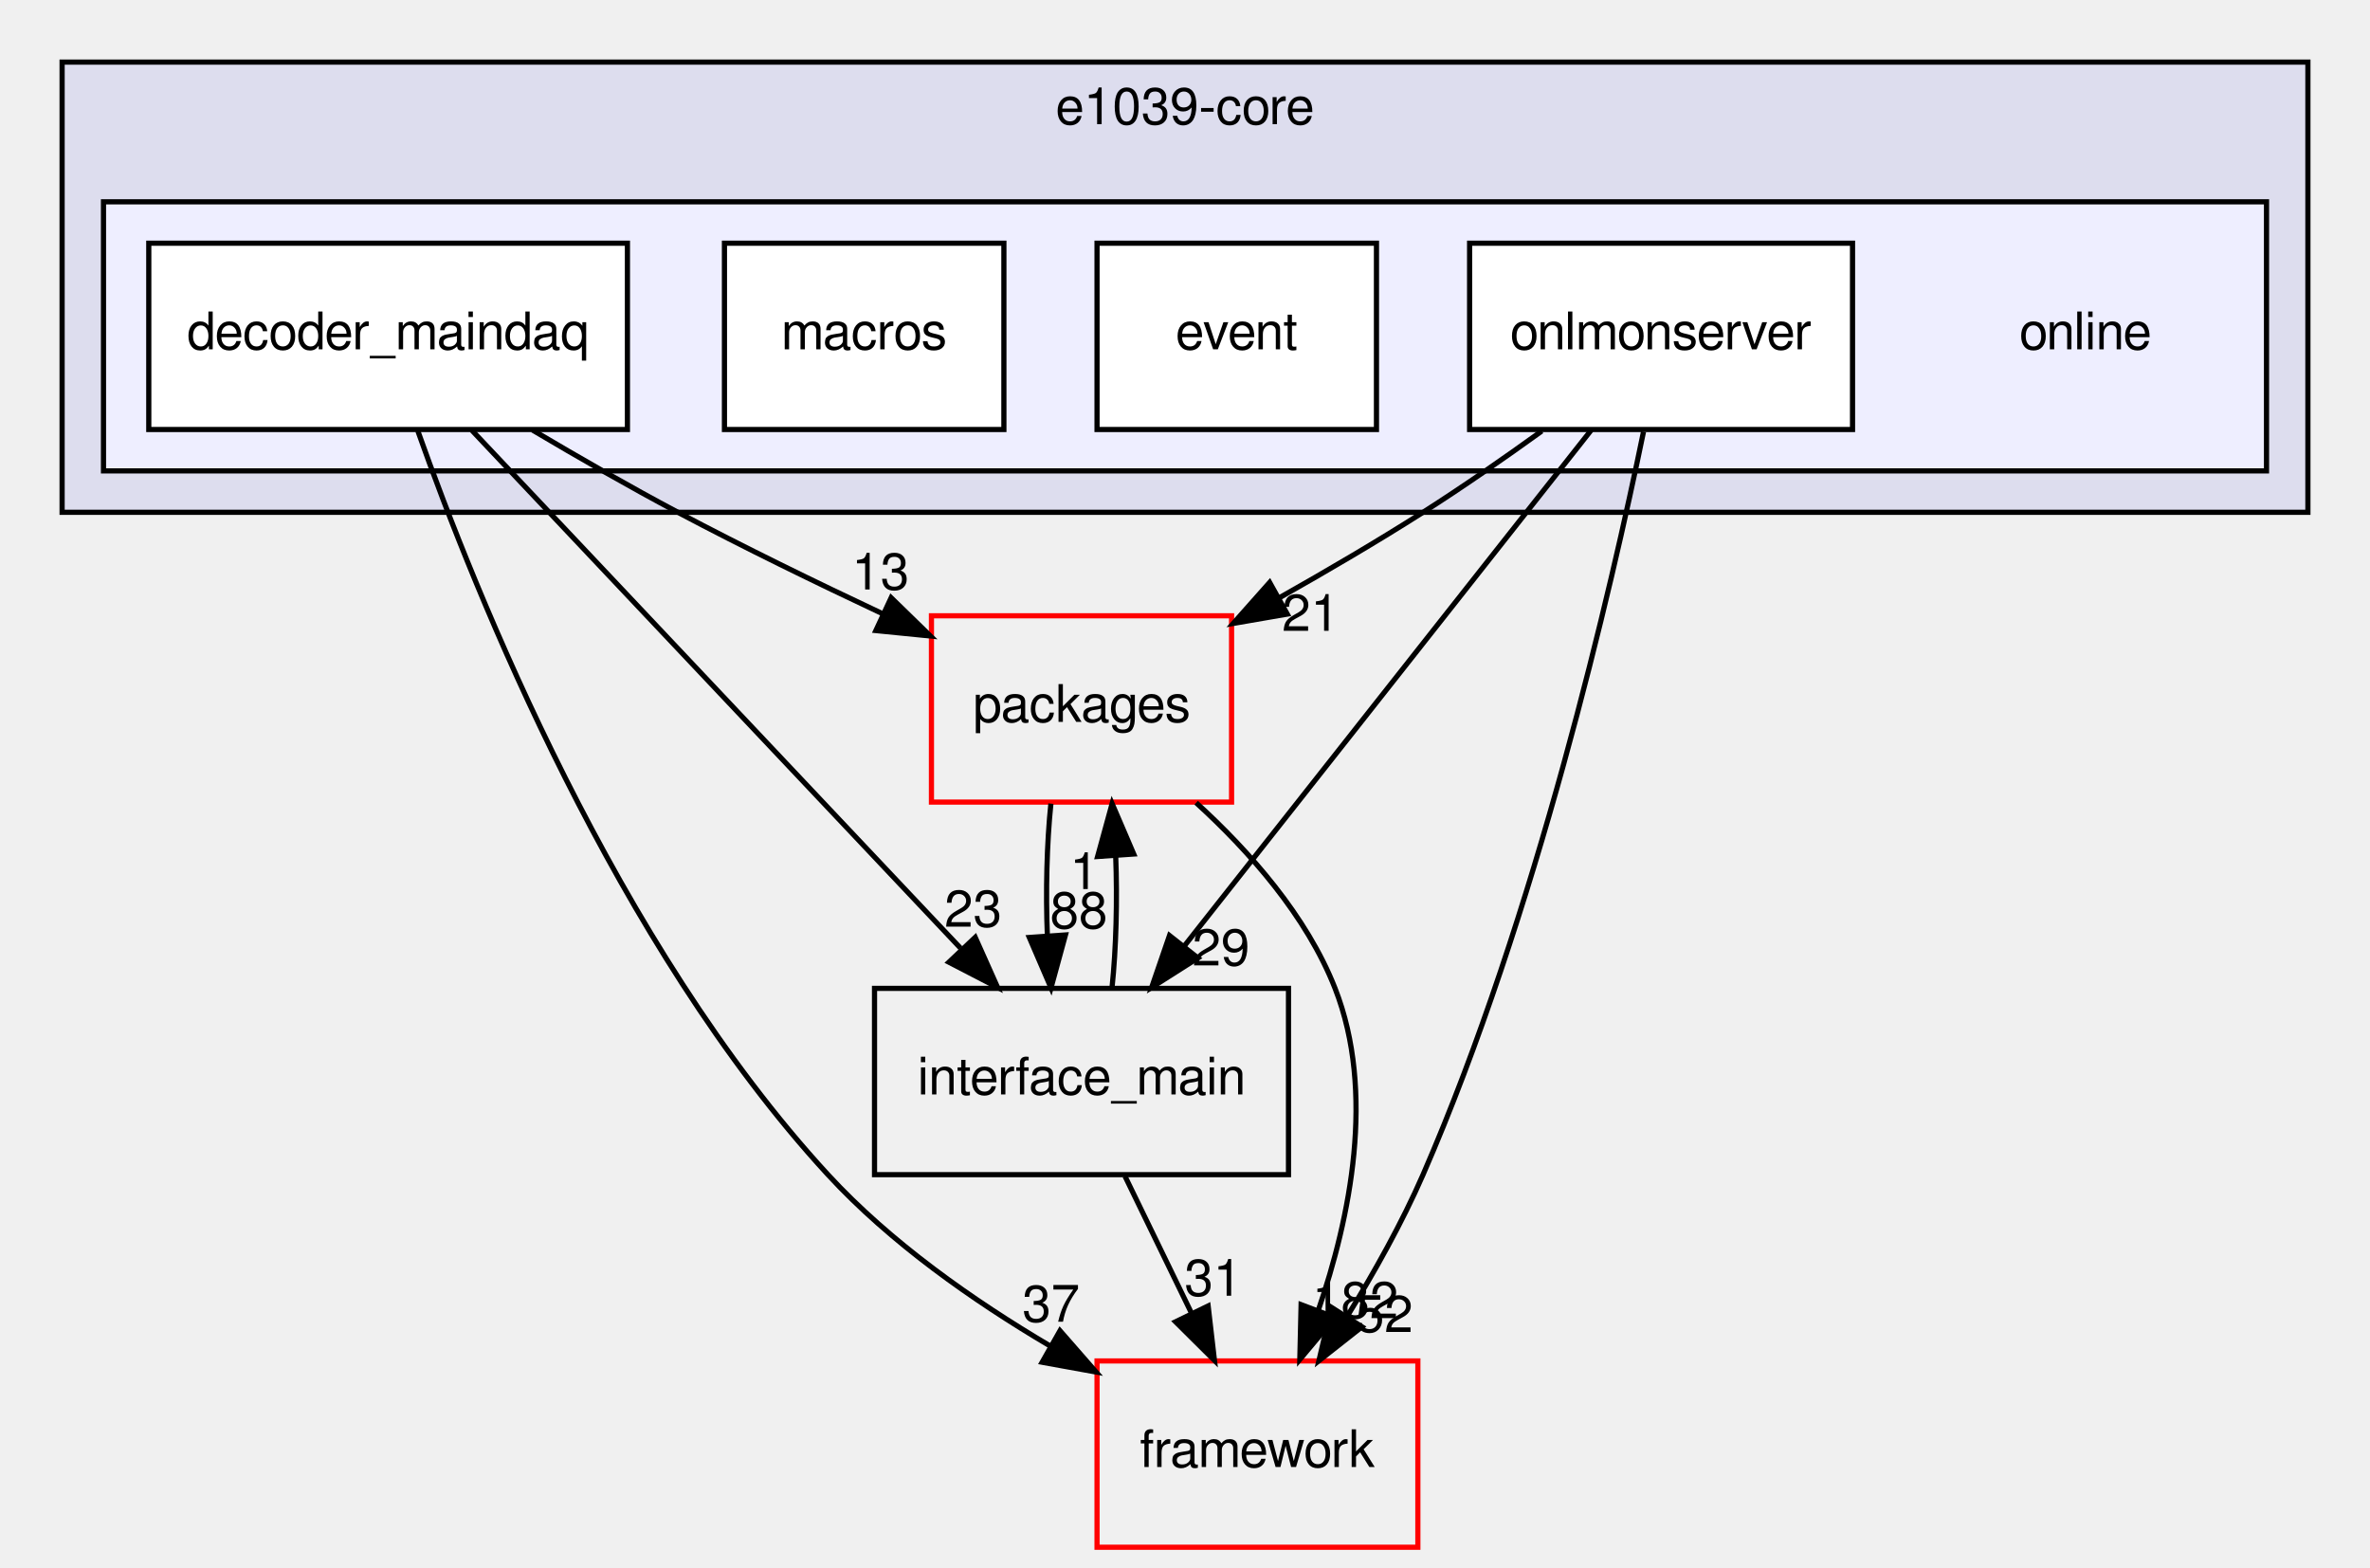
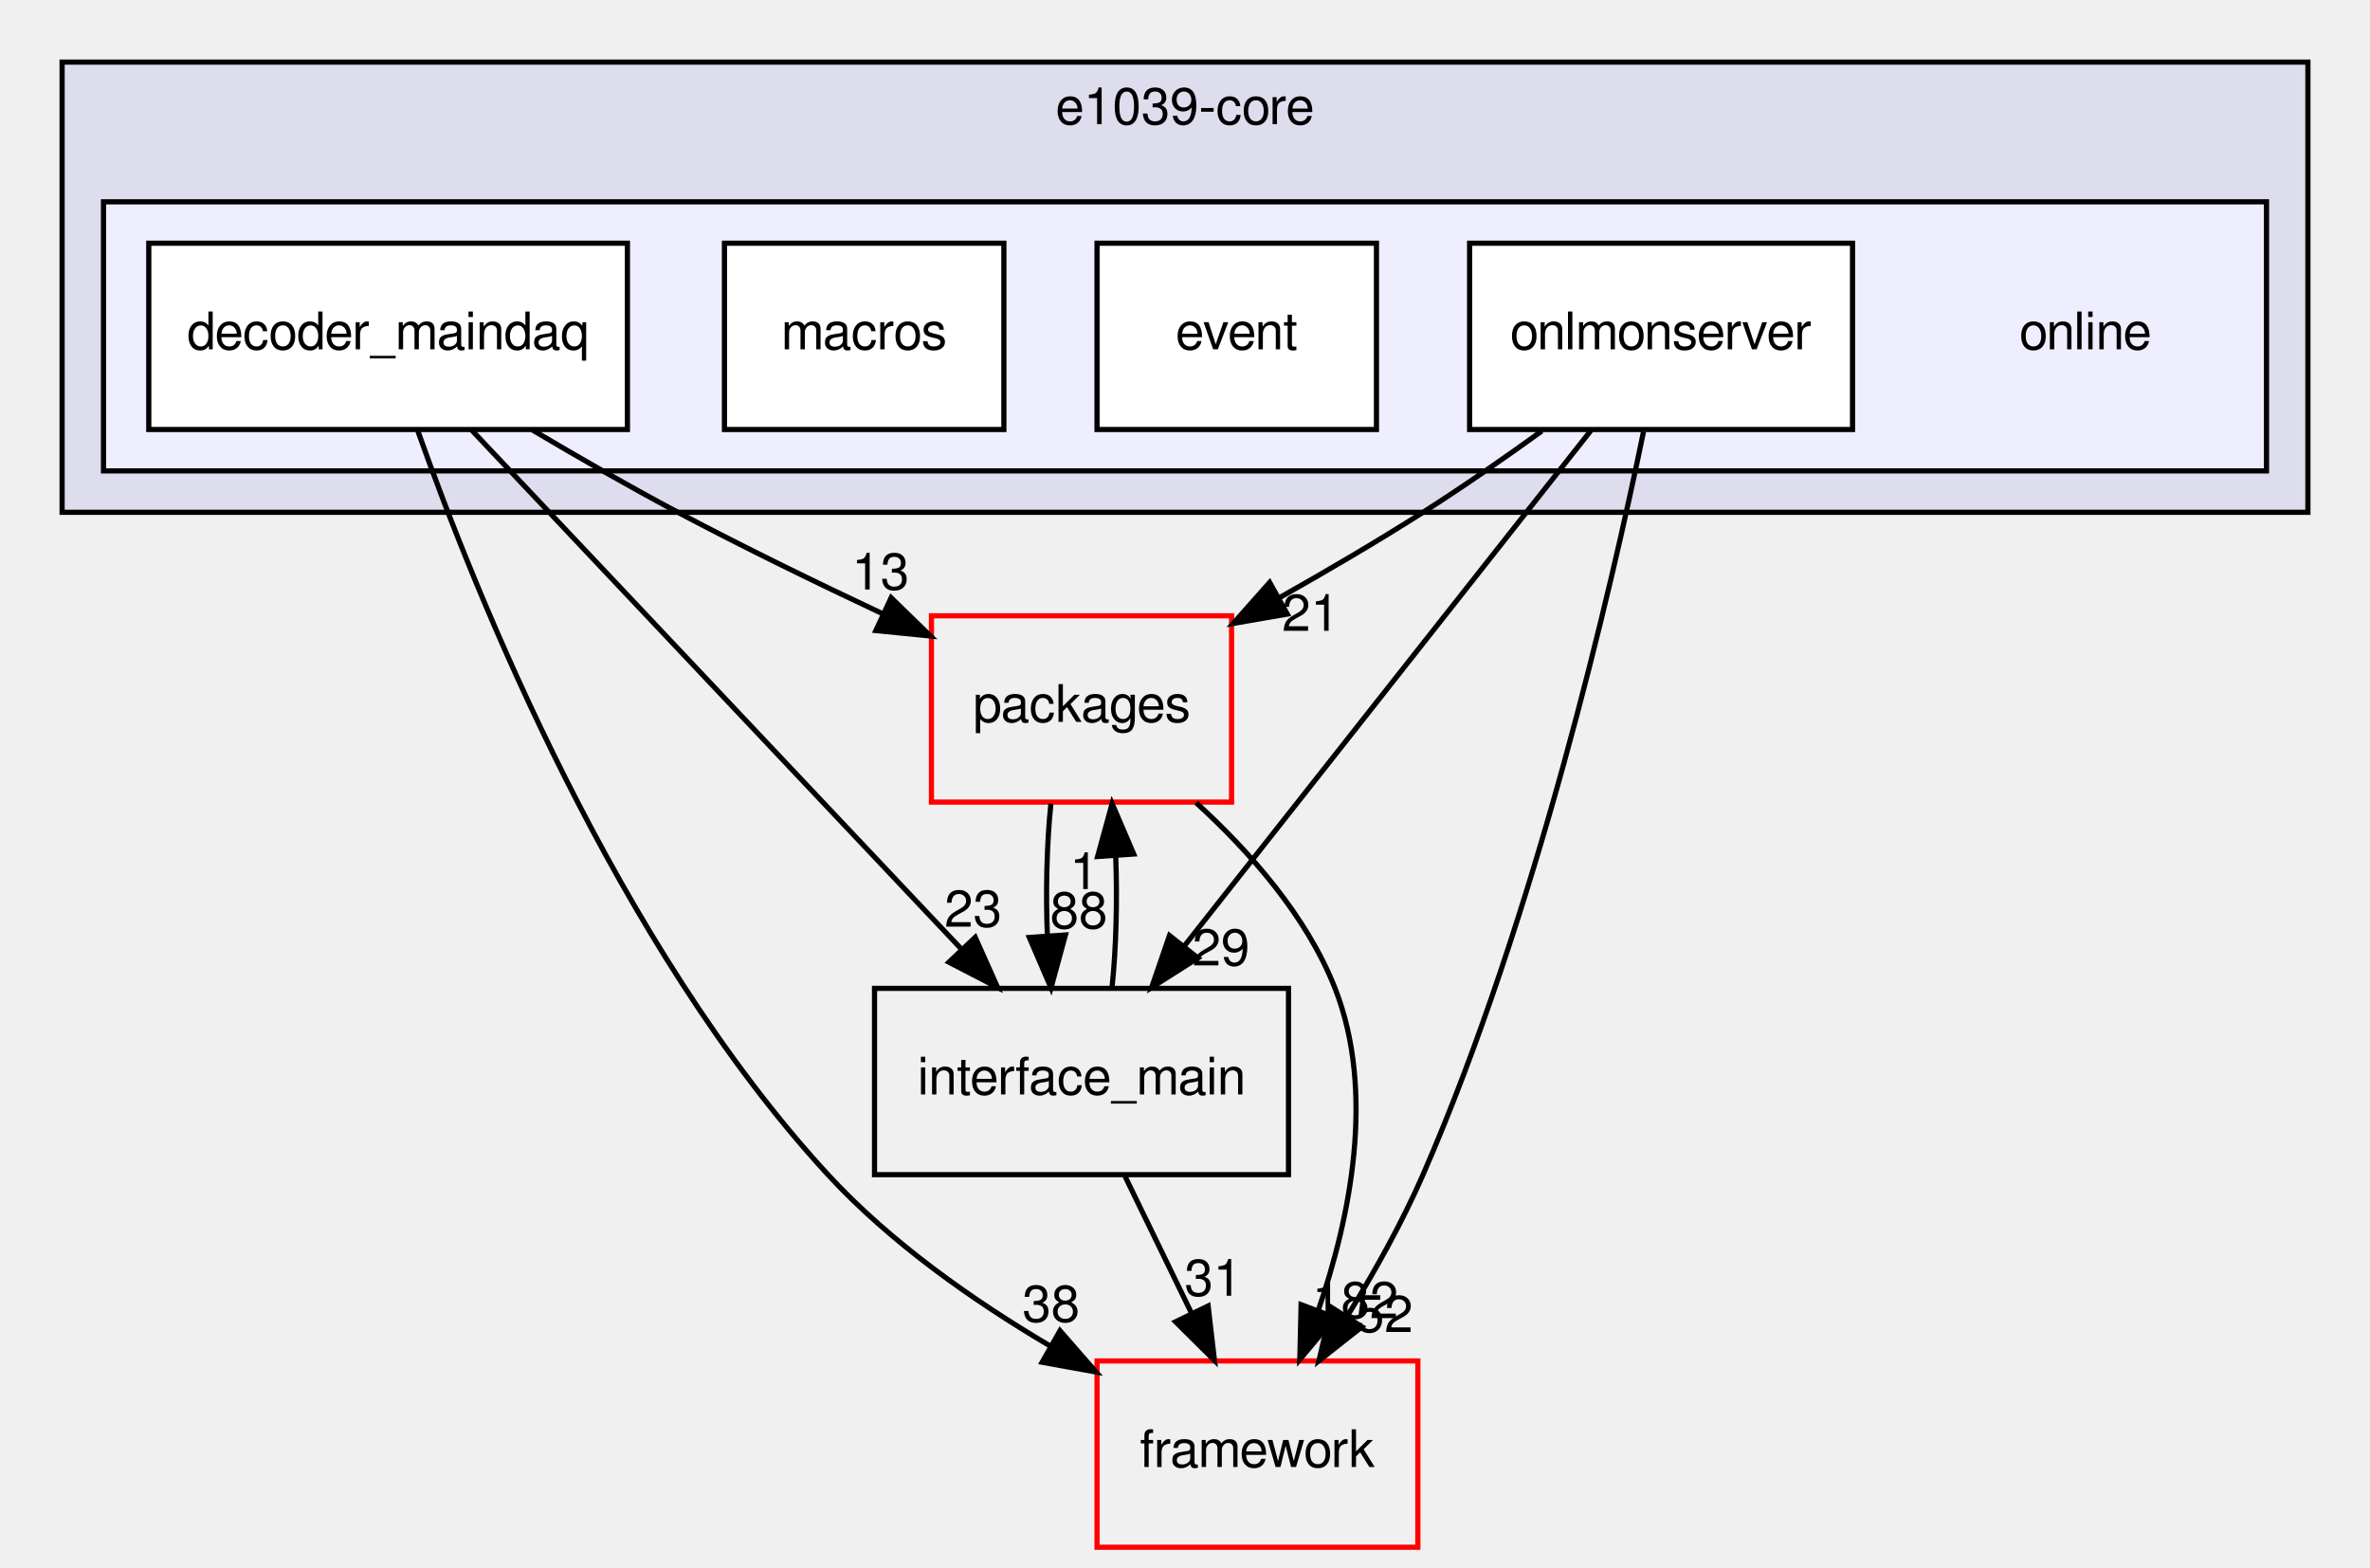
<svg xmlns="http://www.w3.org/2000/svg" xmlns:xlink="http://www.w3.org/1999/xlink" width="458pt" height="303pt" viewBox="0.00 0.00 458.00 303.00">
  <g id="graph0" class="graph" transform="scale(1 1) rotate(0) translate(4 299)">
    <g id="clust1" class="cluster">
      <g id="a_clust1">
        <a xlink:href="dir_7035d53134d2db8ceacffe687127f7fc.html" target="_top" xlink:title="e1039-core">
          <polygon fill="#ddddee" stroke="black" points="8,-200 8,-287 442,-287 442,-200 8,-200" />
          <text text-anchor="middle" x="225" y="-275" font-family="FreeSans" font-size="10.00">e1039-core</text>
        </a>
      </g>
    </g>
    <g id="clust2" class="cluster">
      <g id="a_clust2">
        <a xlink:href="dir_4b151b34c4266ac387899d041942947f.html" target="_top">
          <polygon fill="#eeeeff" stroke="black" points="16,-208 16,-260 434,-260 434,-208 16,-208" />
        </a>
      </g>
    </g>
    <g id="node1" class="node">
      <text text-anchor="middle" x="399" y="-231.5" font-family="FreeSans" font-size="10.00">online</text>
    </g>
    <g id="node2" class="node">
      <g id="a_node2">
        <a xlink:href="dir_39383dc96e40a2540d2ef02f364e956c.html" target="_top" xlink:title="decoder_maindaq">
          <polygon fill="white" stroke="black" points="117.25,-252 24.75,-252 24.75,-216 117.25,-216 117.25,-252" />
          <text text-anchor="middle" x="71" y="-231.5" font-family="FreeSans" font-size="10.00">decoder_maindaq</text>
        </a>
      </g>
    </g>
    <g id="node6" class="node">
      <g id="a_node6">
        <a xlink:href="dir_5e295cd396ed00d01dcf10a6f0e423f9.html" target="_top" xlink:title="packages">
          <polygon fill="none" stroke="red" points="234,-180 176,-180 176,-144 234,-144 234,-180" />
          <text text-anchor="middle" x="205" y="-159.5" font-family="FreeSans" font-size="10.00">packages</text>
        </a>
      </g>
    </g>
    <g id="edge5" class="edge">
      <path fill="none" stroke="black" d="M98.922,-215.882C107.803,-210.618 117.729,-204.918 127,-200 139.661,-193.284 153.747,-186.423 166.426,-180.462" />
      <polygon fill="black" stroke="black" points="168.213,-183.49 175.801,-176.096 165.258,-177.145 168.213,-183.49" />
      <g id="a_edge5-headlabel">
        <a xlink:href="dir_000085_000089.html" target="_top" xlink:title="13">
          <text text-anchor="middle" x="166.153" y="-185.082" font-family="FreeSans" font-size="10.00">13</text>
        </a>
      </g>
    </g>
    <g id="node7" class="node">
      <g id="a_node7">
        <a xlink:href="dir_21fa564a88be47a3879b0c5d4f9e77d5.html" target="_top" xlink:title="interface_main">
          <polygon fill="none" stroke="black" points="245,-108 165,-108 165,-72 245,-72 245,-108" />
          <text text-anchor="middle" x="205" y="-87.5" font-family="FreeSans" font-size="10.00">interface_main</text>
        </a>
      </g>
    </g>
    <g id="edge6" class="edge">
      <path fill="none" stroke="black" d="M87.163,-215.871C110.706,-190.924 154.562,-144.45 181.623,-115.773" />
      <polygon fill="black" stroke="black" points="184.461,-117.864 188.779,-108.189 179.37,-113.06 184.461,-117.864" />
      <g id="a_edge6-headlabel">
        <a xlink:href="dir_000085_000081.html" target="_top" xlink:title="23">
          <text text-anchor="middle" x="184.059" y="-119.927" font-family="FreeSans" font-size="10.00">23</text>
        </a>
      </g>
    </g>
    <g id="node8" class="node">
      <g id="a_node8">
        <a xlink:href="dir_ec5b6dea0f546bb9c4903c2bcb98e114.html" target="_top" xlink:title="framework">
          <polygon fill="none" stroke="red" points="270,-36 208,-36 208,-0 270,-0 270,-36" />
          <text text-anchor="middle" x="239" y="-15.5" font-family="FreeSans" font-size="10.00">framework</text>
        </a>
      </g>
    </g>
    <g id="edge7" class="edge">
      <path fill="none" stroke="black" d="M76.748,-215.722C87.919,-184.175 115.109,-116.413 156,-72 168.083,-58.876 184.106,-47.645 198.848,-38.945" />
      <polygon fill="black" stroke="black" points="200.843,-41.838 207.816,-33.861 197.39,-35.748 200.843,-41.838" />
      <g id="a_edge7-headlabel">
-         <a xlink:href="dir_000085_000070.html" target="_top" xlink:title="37">
-           <text text-anchor="middle" x="199.116" y="-43.581" font-family="FreeSans" font-size="10.00">37</text>
+         <a xlink:href="dir_000085_000070.html" target="_top" xlink:title="38">
+           <text text-anchor="middle" x="199.116" y="-43.581" font-family="FreeSans" font-size="10.00">38</text>
        </a>
      </g>
    </g>
    <g id="node3" class="node">
      <g id="a_node3">
        <a xlink:href="dir_890487ed54e707962705e69c7b4812f6.html" target="_top" xlink:title="event">
          <polygon fill="white" stroke="black" points="262,-252 208,-252 208,-216 262,-216 262,-252" />
          <text text-anchor="middle" x="235" y="-231.5" font-family="FreeSans" font-size="10.00">event</text>
        </a>
      </g>
    </g>
    <g id="node4" class="node">
      <g id="a_node4">
        <a xlink:href="dir_1be68d73ffe0a8e8b6693504d5ea5a85.html" target="_top" xlink:title="macros">
          <polygon fill="white" stroke="black" points="190,-252 136,-252 136,-216 190,-216 190,-252" />
          <text text-anchor="middle" x="163" y="-231.5" font-family="FreeSans" font-size="10.00">macros</text>
        </a>
      </g>
    </g>
    <g id="node5" class="node">
      <g id="a_node5">
        <a xlink:href="dir_7f25cc720e972459e882558067e6a7dd.html" target="_top" xlink:title="onlmonserver">
          <polygon fill="white" stroke="black" points="354,-252 280,-252 280,-216 354,-216 354,-252" />
          <text text-anchor="middle" x="317" y="-231.5" font-family="FreeSans" font-size="10.00">onlmonserver</text>
        </a>
      </g>
    </g>
    <g id="edge8" class="edge">
      <path fill="none" stroke="black" d="M293.946,-215.699C286.716,-210.481 278.629,-204.854 271,-200 262.189,-194.394 252.485,-188.702 243.293,-183.517" />
      <polygon fill="black" stroke="black" points="244.764,-180.33 234.324,-178.524 241.359,-186.446 244.764,-180.33" />
      <g id="a_edge8-headlabel">
        <a xlink:href="dir_000088_000089.html" target="_top" xlink:title="21">
          <text text-anchor="middle" x="249.285" y="-177.098" font-family="FreeSans" font-size="10.00">21</text>
        </a>
      </g>
    </g>
    <g id="edge9" class="edge">
      <path fill="none" stroke="black" d="M303.49,-215.871C283.897,-191.031 247.47,-144.846 224.83,-116.142" />
      <polygon fill="black" stroke="black" points="227.499,-113.873 218.558,-108.189 222.003,-118.208 227.499,-113.873" />
      <g id="a_edge9-headlabel">
        <a xlink:href="dir_000088_000081.html" target="_top" xlink:title="29">
          <text text-anchor="middle" x="231.954" y="-112.437" font-family="FreeSans" font-size="10.00">29</text>
        </a>
      </g>
    </g>
    <g id="edge10" class="edge">
      <path fill="none" stroke="black" d="M313.606,-215.562C307.401,-185.447 292.822,-122.106 271,-72 266.966,-62.737 261.58,-53.13 256.378,-44.682" />
      <polygon fill="black" stroke="black" points="259.201,-42.598 250.88,-36.04 253.295,-46.356 259.201,-42.598" />
      <g id="a_edge10-headlabel">
        <a xlink:href="dir_000088_000070.html" target="_top" xlink:title="52">
          <text text-anchor="middle" x="263.526" y="-41.607" font-family="FreeSans" font-size="10.00">52</text>
        </a>
      </g>
    </g>
    <g id="edge1" class="edge">
      <path fill="none" stroke="black" d="M199.084,-143.697C198.289,-135.983 198.062,-126.712 198.405,-118.112" />
      <polygon fill="black" stroke="black" points="201.898,-118.324 199.105,-108.104 194.915,-117.836 201.898,-118.324" />
      <g id="a_edge1-headlabel">
        <a xlink:href="dir_000089_000081.html" target="_top" xlink:title="88">
          <text text-anchor="middle" x="204.48" y="-119.608" font-family="FreeSans" font-size="10.00">88</text>
        </a>
      </g>
    </g>
    <g id="edge2" class="edge">
      <path fill="none" stroke="black" d="M227.153,-143.875C237.41,-134.524 248.519,-122.003 254,-108 261.855,-87.932 256.941,-63.74 250.71,-45.646" />
      <polygon fill="black" stroke="black" points="253.986,-44.412 247.186,-36.286 247.435,-46.878 253.986,-44.412" />
      <g id="a_edge2-headlabel">
        <a xlink:href="dir_000089_000070.html" target="_top" xlink:title="182">
          <text text-anchor="middle" x="257.909" y="-44.275" font-family="FreeSans" font-size="10.00">182</text>
        </a>
      </g>
    </g>
    <g id="edge3" class="edge">
      <path fill="none" stroke="black" d="M210.895,-108.104C211.701,-115.791 211.937,-125.054 211.604,-133.665" />
      <polygon fill="black" stroke="black" points="208.109,-133.48 210.916,-143.697 215.092,-133.96 208.109,-133.48" />
      <g id="a_edge3-headlabel">
        <a xlink:href="dir_000081_000089.html" target="_top" xlink:title="1">
          <text text-anchor="middle" x="205.522" y="-127.2" font-family="FreeSans" font-size="10.00">1</text>
        </a>
      </g>
    </g>
    <g id="edge4" class="edge">
      <path fill="none" stroke="black" d="M213.404,-71.697C217.275,-63.728 221.952,-54.099 226.243,-45.264" />
      <polygon fill="black" stroke="black" points="229.471,-46.629 230.692,-36.104 223.175,-43.57 229.471,-46.629" />
      <g id="a_edge4-headlabel">
        <a xlink:href="dir_000081_000070.html" target="_top" xlink:title="31">
          <text text-anchor="middle" x="230.455" y="-48.602" font-family="FreeSans" font-size="10.00">31</text>
        </a>
      </g>
    </g>
  </g>
</svg>
